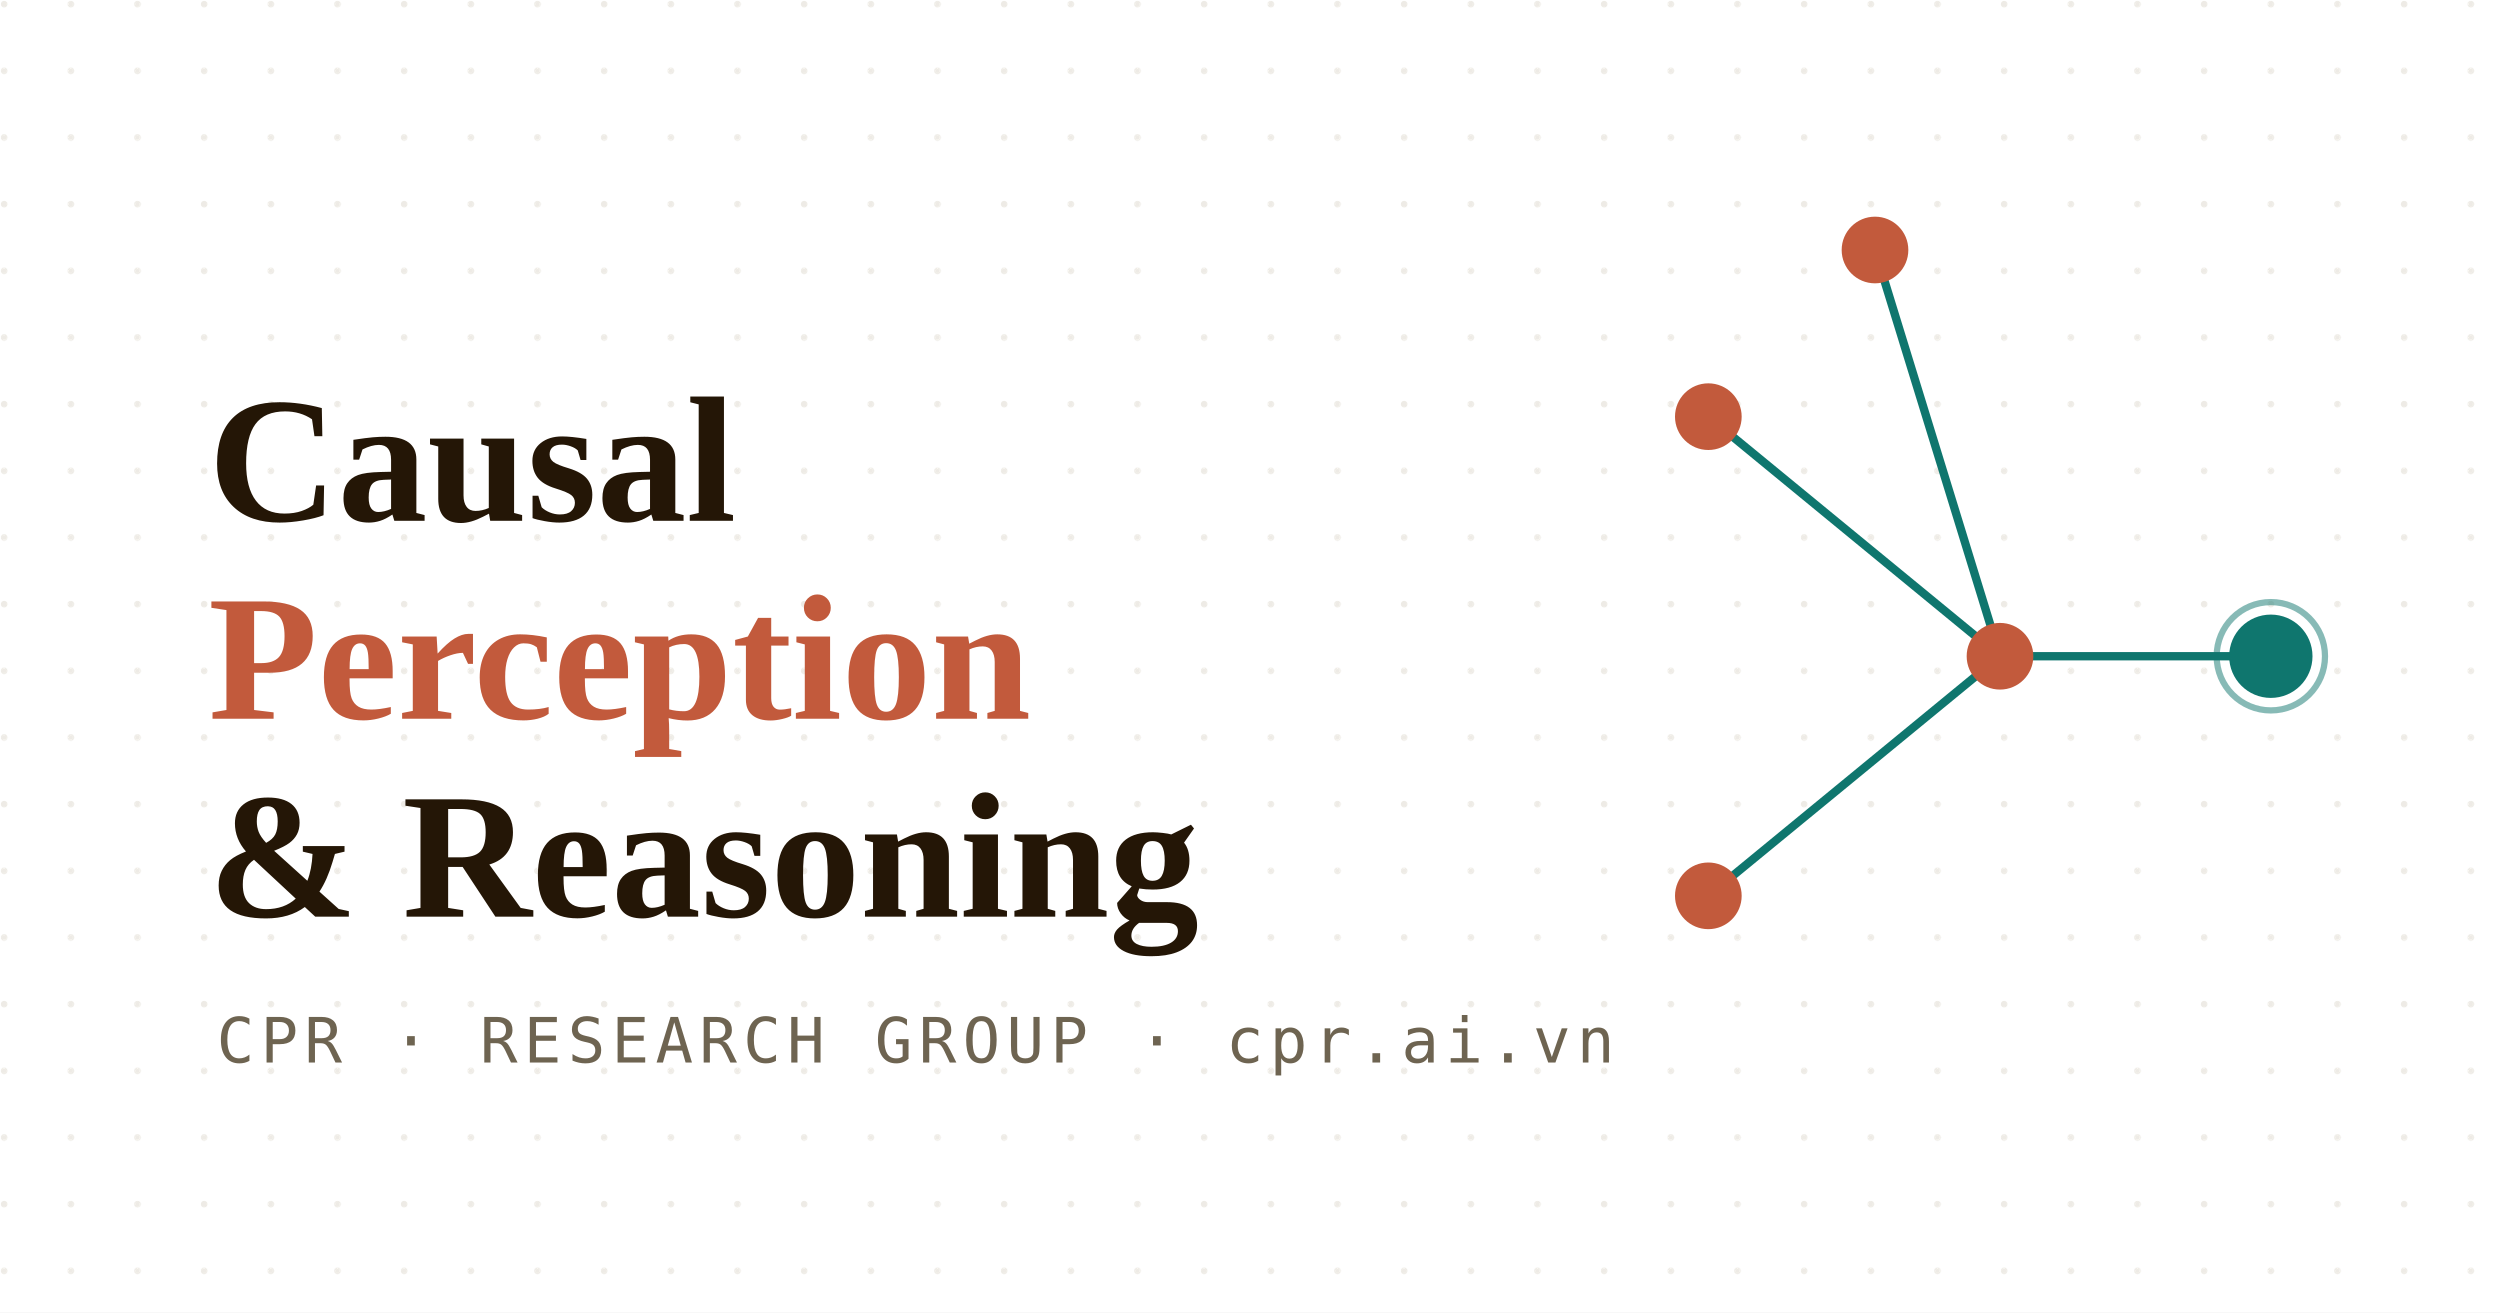
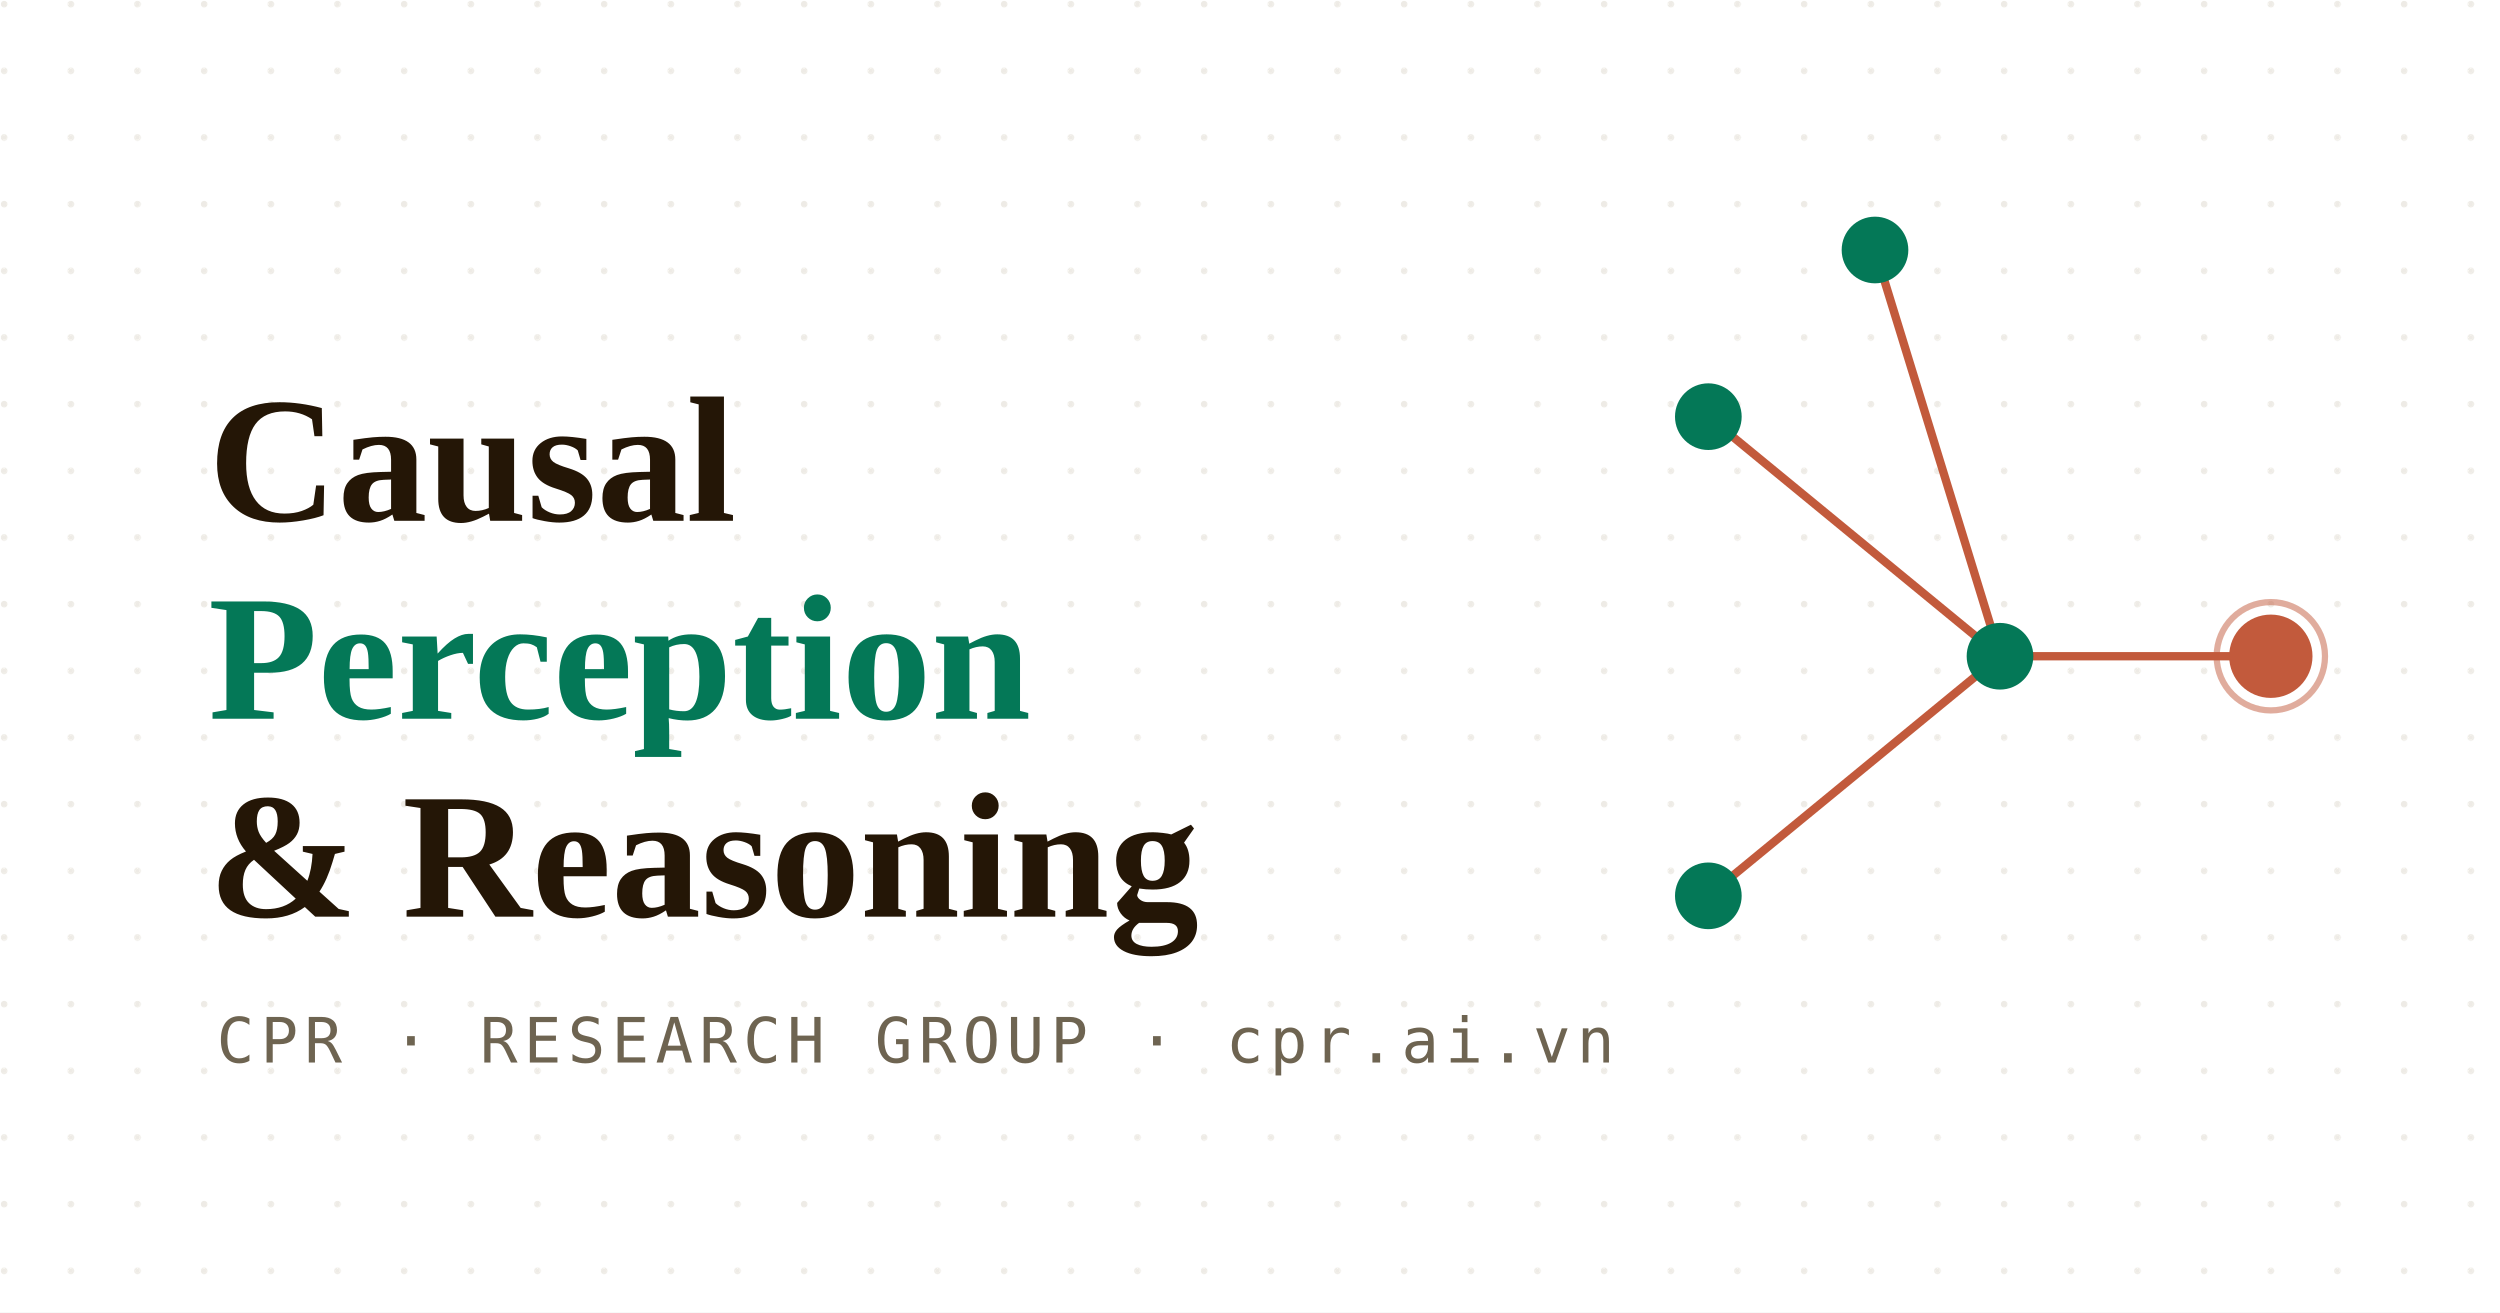
<svg xmlns="http://www.w3.org/2000/svg" viewBox="0 0 1200 630" role="img" aria-labelledby="og-t">
  <defs>
    <pattern id="og-dots" width="32" height="32" patternUnits="userSpaceOnUse">
      <circle cx="2" cy="2" r="1.6" fill="#e2ded5" />
    </pattern>
  </defs>
  <rect width="1200" height="630" fill="#ffffff" />
  <rect width="1200" height="630" fill="url(#og-dots)" opacity="0.6" />
-   <g fill="none" stroke="#0f766e" stroke-width="4" stroke-linecap="round">
+   <g fill="none" stroke="#c25a3c" stroke-width="4" stroke-linecap="round">
    <line x1="820" y1="200" x2="960" y2="315" />
    <line x1="820" y1="430" x2="960" y2="315" />
    <line x1="900" y1="120" x2="960" y2="315" />
    <line x1="960" y1="315" x2="1090" y2="315" />
  </g>
-   <g fill="#c25a3c">
+   <g fill="#047857">
    <circle cx="820" cy="200" r="16" />
    <circle cx="820" cy="430" r="16" />
    <circle cx="900" cy="120" r="16" />
    <circle cx="960" cy="315" r="16" />
  </g>
-   <circle cx="1090" cy="315" r="26" fill="none" stroke="#0f766e" stroke-width="3" opacity="0.5" />
-   <circle cx="1090" cy="315" r="20" fill="#0f766e" />
+   <circle cx="1090" cy="315" r="26" fill="none" stroke="#c25a3c" stroke-width="3" opacity="0.5" />
+   <circle cx="1090" cy="315" r="20" fill="#c25a3c" />
  <text x="100" y="250" font-family="Georgia, 'Times New Roman', serif" font-size="86" font-weight="800" fill="#241606">Causal</text>
-   <text x="100" y="345" font-family="Georgia, 'Times New Roman', serif" font-size="86" font-weight="800" fill="#c25a3c">Perception</text>
+   <text x="100" y="345" font-family="Georgia, 'Times New Roman', serif" font-size="86" font-weight="800" fill="#047857">Perception</text>
  <text x="100" y="440" font-family="Georgia, 'Times New Roman', serif" font-size="86" font-weight="800" fill="#241606">&amp; Reasoning</text>
  <text x="104" y="510" font-family="monospace" font-size="30" letter-spacing="3" fill="#6e6451">CPR · RESEARCH GROUP · cpr.ai.vn</text>
</svg>
